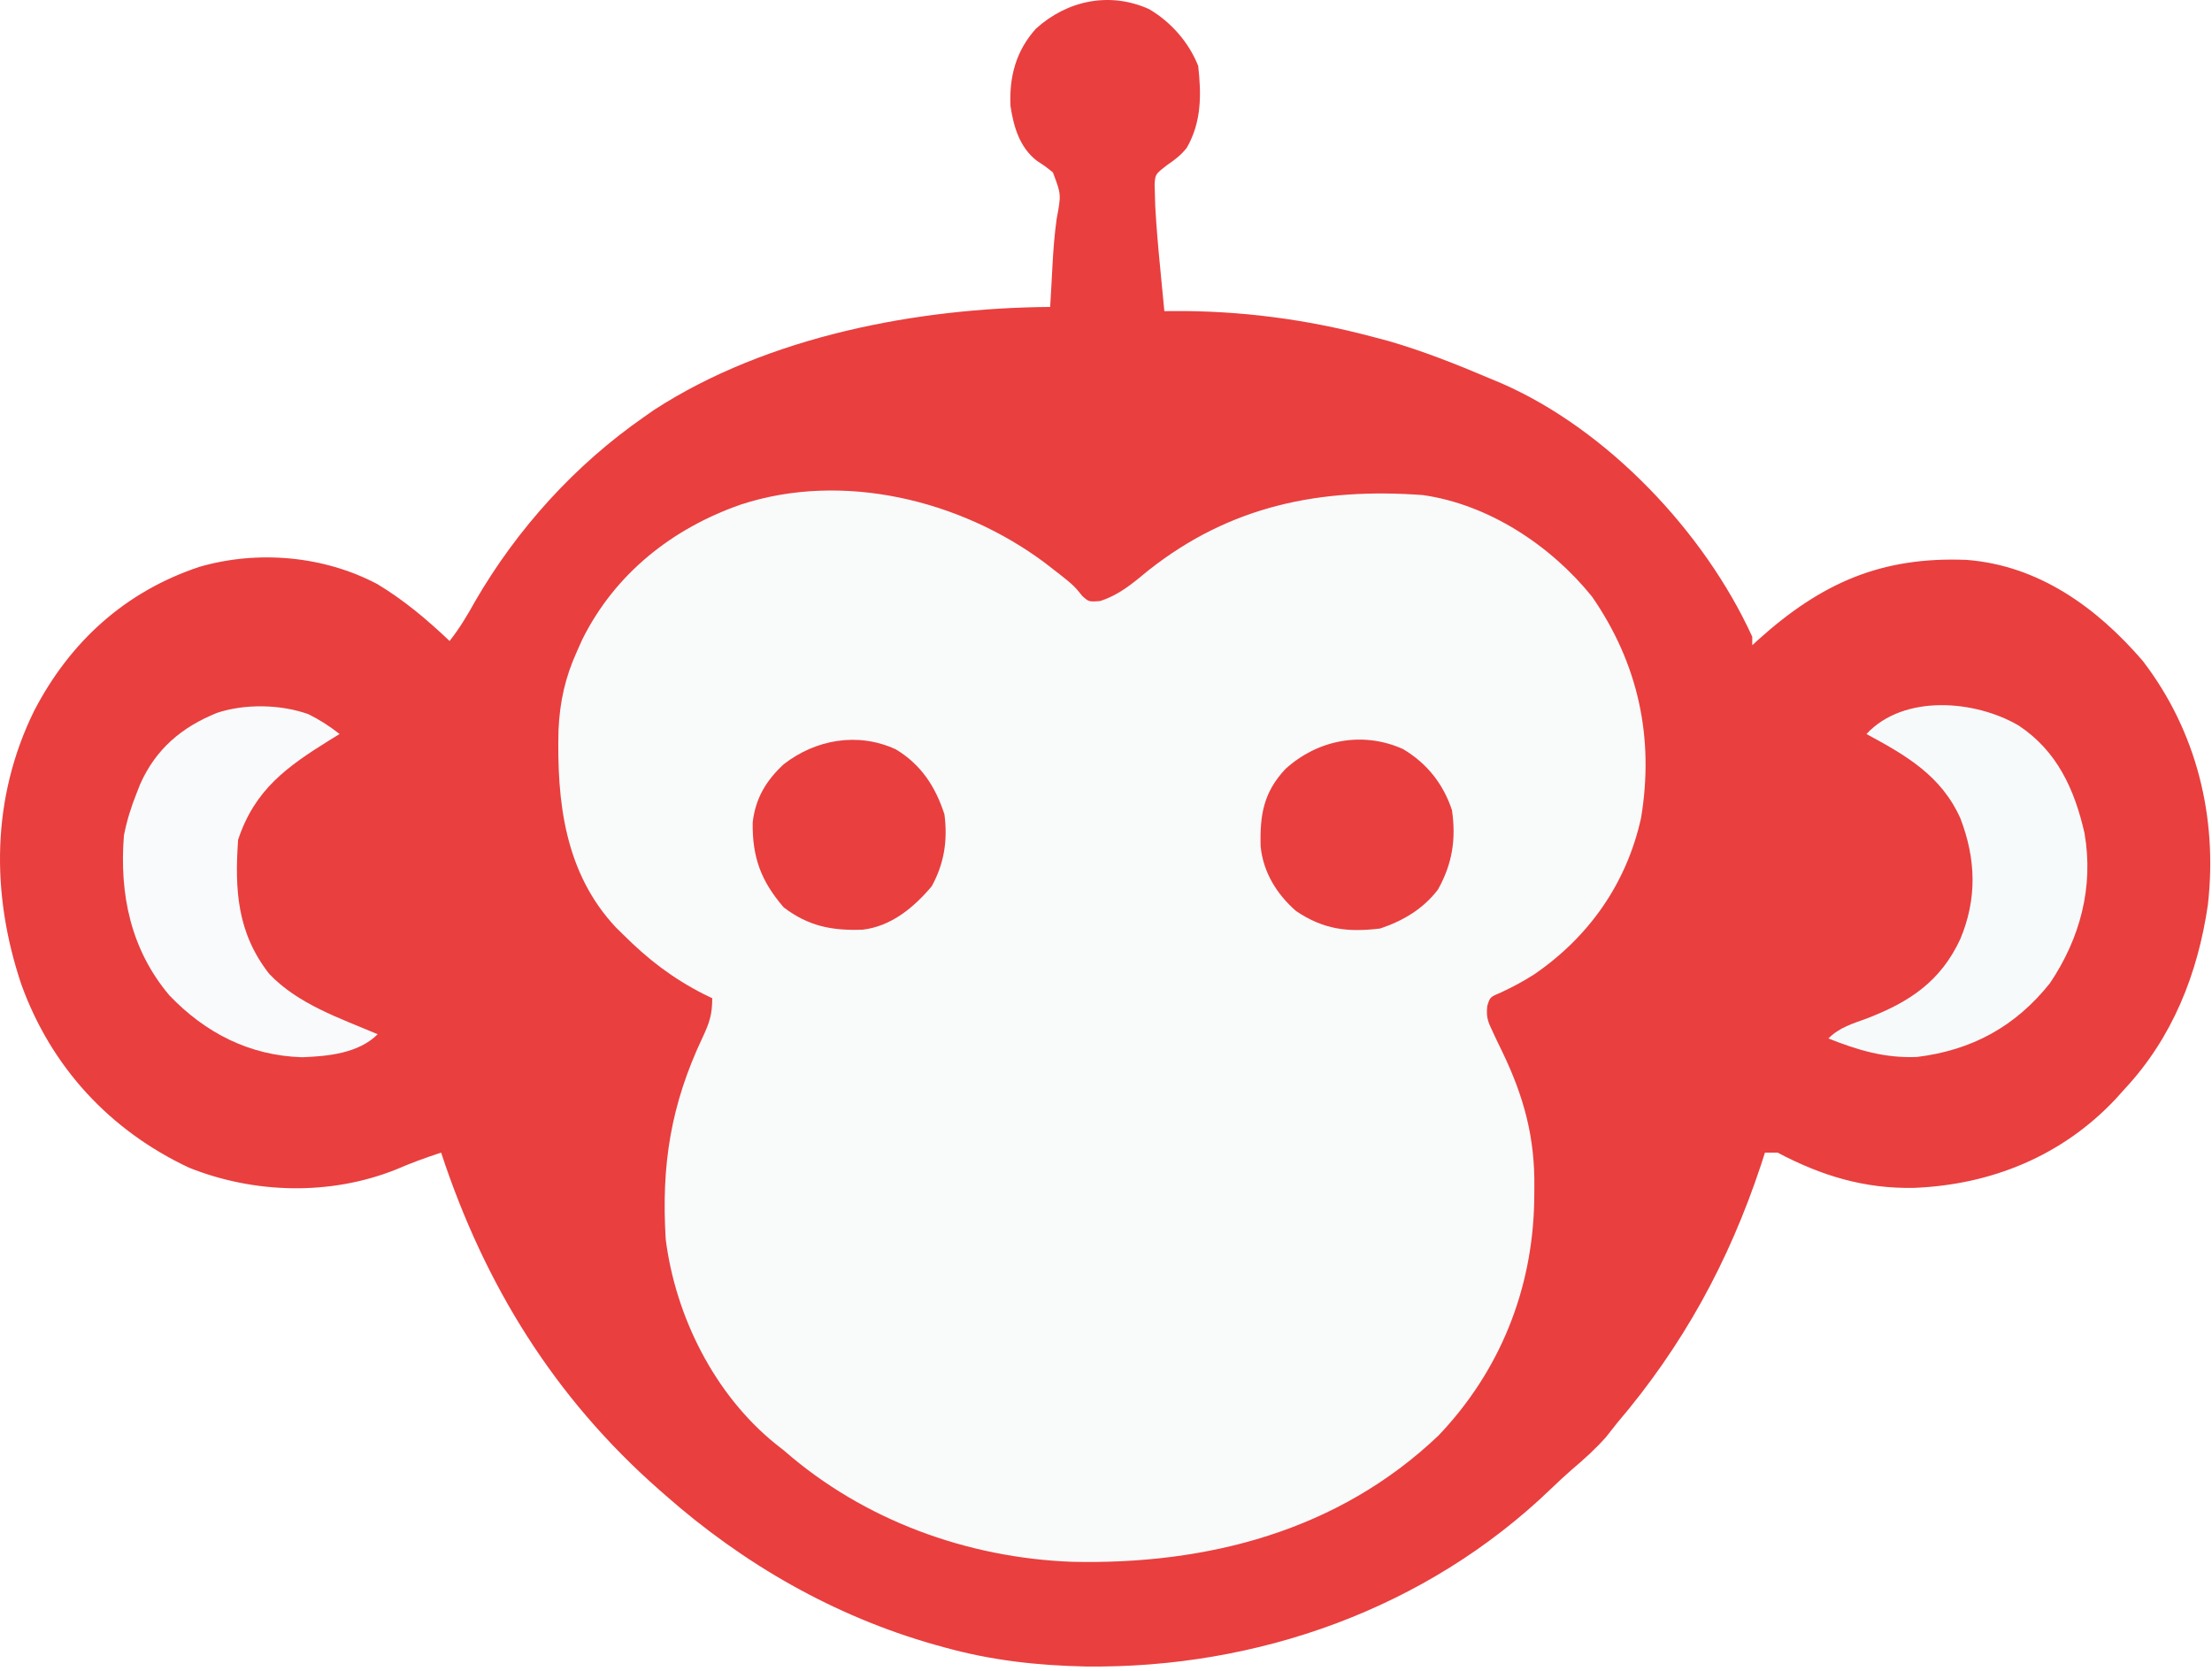
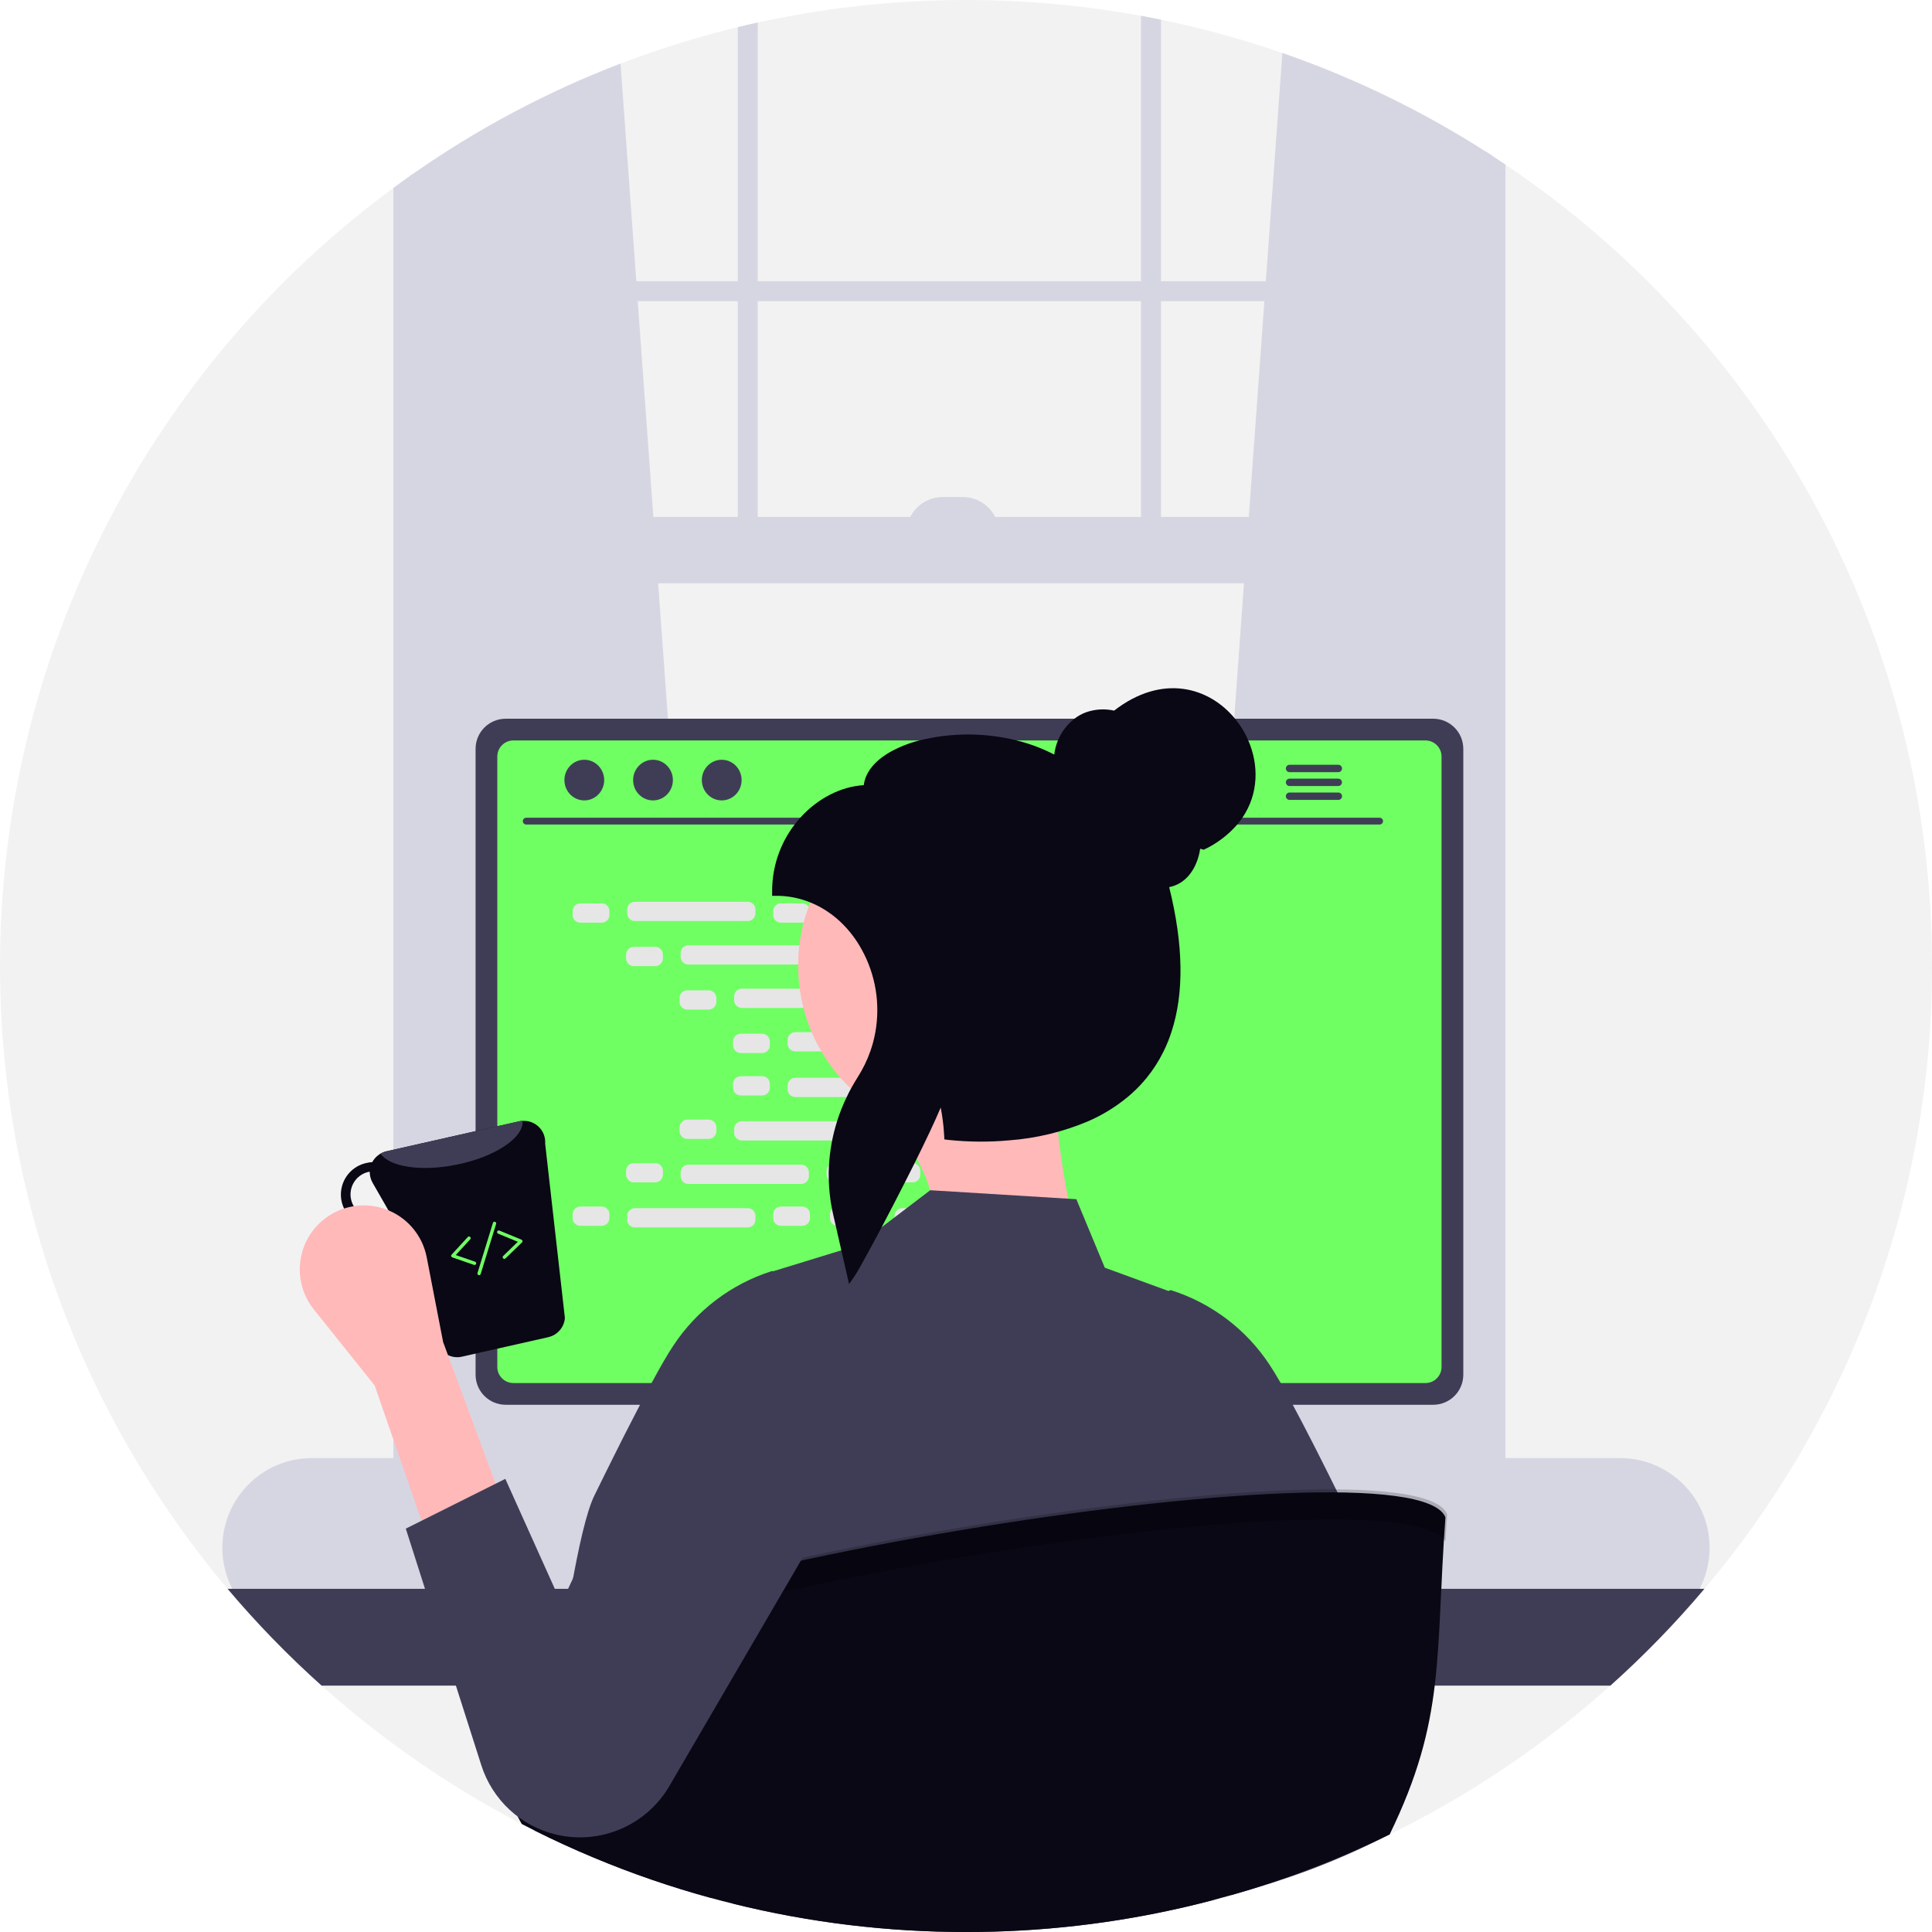
- <svg xmlns="http://www.w3.org/2000/svg" width="523" height="395" viewBox="0 0 523 395" fill="none">
-   <path d="M271.674 2.152C276.852 5.183 281.087 9.999 283.299 15.589C284.076 22.422 284.082 28.915 280.588 34.972C279.22 36.689 277.852 37.726 276.049 38.964C273.145 41.2 273.145 41.2 272.995 43.625C273.03 44.814 273.03 44.814 273.065 46.027C273.09 46.917 273.114 47.807 273.14 48.724C273.409 53.567 273.822 58.388 274.299 63.214C274.442 64.721 274.442 64.721 274.588 66.257C274.821 68.702 275.058 71.146 275.299 73.589C276.208 73.576 276.208 73.576 277.135 73.563C293.154 73.434 308.828 75.484 324.299 79.589C325.575 79.926 326.851 80.262 328.166 80.609C336.408 82.994 344.281 86.109 352.174 89.464C353.125 89.863 354.076 90.261 355.056 90.672C380.053 101.59 403.021 125.833 414.299 150.589C414.299 151.249 414.299 151.909 414.299 152.589C414.761 152.165 415.222 151.741 415.698 151.304C430.669 137.842 444.818 131.591 464.998 132.41C482.082 133.741 495.797 143.716 506.623 156.289C519.379 172.932 524.371 193.272 522.031 213.959C519.652 230.282 513.658 245.431 502.299 257.589C501.6 258.367 500.902 259.144 500.182 259.945C487.541 273.373 470.835 280.196 452.541 280.923C440.805 281.159 430.64 278.052 420.299 272.589C419.309 272.589 418.319 272.589 417.299 272.589C416.982 273.573 416.665 274.557 416.338 275.57C408.744 298.437 397.91 318.262 382.299 336.589C381.444 337.672 380.59 338.756 379.737 339.839C377.206 342.694 374.539 345.098 371.631 347.558C369.962 349.012 368.339 350.519 366.748 352.058C337.21 380.493 297.295 394.617 256.681 394.113C245.258 393.88 234.321 392.667 223.299 389.589C222.158 389.276 222.158 389.276 220.993 388.956C197.224 382.208 175.798 369.902 157.299 353.589C156.812 353.163 156.326 352.737 155.824 352.297C131.019 330.463 114.578 303.844 104.299 272.589C100.65 273.769 97.127 275.061 93.612 276.589C78.083 282.783 60.158 282.336 44.697 276.148C25.932 267.338 12.107 252.33 5.066 232.87C-2.19 211.335 -2.039 188.701 8.049 168.152C16.521 151.808 29.493 139.971 47.062 134.081C60.902 130.051 76.519 131.418 89.217 138.132C95.519 141.931 100.976 146.529 106.299 151.589C108.663 148.591 110.517 145.492 112.362 142.152C122.322 124.996 136.013 109.895 152.299 98.589C153.082 98.04 153.864 97.491 154.67 96.925C181.536 79.511 216.888 72.818 248.299 72.589C248.36 71.513 248.42 70.437 248.483 69.328C248.523 68.627 248.564 67.926 248.606 67.204C248.694 65.66 248.777 64.115 248.856 62.571C249.052 58.933 249.327 55.389 249.834 51.777C250.918 45.977 250.918 45.977 248.944 40.773C247.125 39.314 247.125 39.314 245.158 38.027C241.096 34.886 239.671 30.031 238.92 25.105C238.586 18.156 240.221 11.995 244.948 6.765C252.332 0.107 262.329 -2.043 271.674 2.152Z" fill="#E93F3F" />
-   <path d="M246.991 133.06C253.781 138.3 253.781 138.3 255.881 140.932C257.441 142.336 257.441 142.336 260.08 142.151C264.705 140.654 267.807 137.95 271.526 134.889C290.888 119.579 312.087 115.321 336.401 117.076C351.982 119.298 366.626 128.976 376.401 141.076C387.334 156.888 391.175 174.424 388.005 193.45C384.602 208.871 375.725 221.551 362.713 230.451C360.134 232.095 357.689 233.407 354.901 234.701C352.291 235.796 352.291 235.796 351.648 237.916C351.351 240.511 351.815 241.681 352.948 244.018C353.298 244.767 353.649 245.517 354.01 246.289C354.386 247.065 354.763 247.84 355.151 248.639C360.305 259.324 362.942 268.967 362.776 280.889C362.766 281.939 362.757 282.989 362.747 284.072C362.342 304.996 354.641 324.242 340.123 339.483C316.4 362.083 285.449 370.077 253.455 369.354C228.619 368.418 204.207 359.507 185.401 343.076C184.717 342.536 184.034 341.996 183.33 341.44C168.931 329.779 159.713 311.338 157.401 293.076C156.327 275.551 158.581 261.281 166.114 245.352C167.72 241.925 168.401 239.945 168.401 236.076C167.723 235.748 167.045 235.419 166.346 235.08C159.004 231.328 153.227 226.892 147.401 221.076C146.536 220.229 146.536 220.229 145.655 219.365C133.488 206.409 131.633 189.517 132.053 172.596C132.369 165.893 133.621 160.233 136.401 154.076C136.825 153.129 137.249 152.181 137.686 151.205C145.428 135.656 158.941 124.984 175.151 119.326C199.246 111.417 227.144 118.253 246.991 133.06Z" fill="#F9FAFA" />
-   <path d="M477.299 171.59C486.383 177.622 490.492 186.664 492.854 197.023C495.062 209.754 491.834 221.89 484.674 232.527C476.51 242.782 466.215 248.379 453.229 249.965C445.662 250.281 439.286 248.365 432.299 245.59C434.942 242.947 437.988 242.108 441.424 240.84C451.461 236.976 458.827 232.121 463.486 222.09C467.493 212.536 467.203 203.179 463.521 193.558C458.991 183.447 450.766 178.704 441.299 173.59C450.08 164.148 466.925 165.505 477.299 171.59Z" fill="#F7FAFB" />
-   <path d="M72.924 168.902C75.705 170.293 77.87 171.696 80.299 173.59C79.586 174.025 78.873 174.461 78.139 174.91C67.821 181.325 60.27 186.675 56.299 198.59C55.47 210.439 56.065 220.625 63.674 230.34C70.534 237.522 80.331 240.774 89.299 244.59C84.793 249.095 77.561 249.809 71.424 250.027C58.992 249.66 48.544 244.277 40.049 235.402C30.898 224.556 28.202 211.463 29.299 197.59C29.973 194.096 30.983 190.891 32.299 187.59C32.577 186.881 32.856 186.172 33.143 185.441C36.833 177.138 42.966 171.959 51.299 168.59C57.863 166.401 66.396 166.545 72.924 168.902Z" fill="#F8FAFB" />
-   <path d="M331.736 177.153C337.39 180.523 341.235 185.371 343.299 191.59C344.305 198.486 343.383 204.265 339.998 210.356C336.498 214.958 331.728 217.78 326.299 219.59C318.609 220.515 312.904 219.827 306.432 215.446C301.875 211.482 298.66 206.256 298.061 200.172C297.861 192.723 298.74 187.377 303.947 181.836C311.528 174.967 322.123 172.828 331.736 177.153Z" fill="#E93F3F" />
-   <path d="M211.799 177.214C217.761 180.792 221.193 186.05 223.299 192.589C224.102 198.685 223.265 204.18 220.299 209.589C216.05 214.642 210.687 219.078 203.951 219.863C196.721 220.133 191.143 219.034 185.299 214.589C179.906 208.331 177.855 202.721 177.963 194.507C178.619 188.809 181.123 184.601 185.307 180.734C192.849 174.876 202.811 173.073 211.799 177.214Z" fill="#E93F3F" />
+ <svg xmlns="http://www.w3.org/2000/svg" width="720" height="719.998" viewBox="0 0 720 719.998" role="img" artist="Katerina Limpitsouni" source="https://undraw.co/">
+   <g id="Group_67" data-name="Group 67" transform="translate(-670.999 -251)">
+     <path id="Path_1041-195" data-name="Path 1041" d="M1031,521a358.581,358.581,0,0,1-84.818,232.118c-1.993,2.367-4.023,4.7-6.091,7.013a361.981,361.981,0,0,1-84.07,69.745q-10.8,6.484-22.073,12.22c-.76.386-1.532.772-2.292,1.146-.909.461-1.831.909-2.753,1.358a356.461,356.461,0,0,1-59.194,22.7q-3.177.9-6.365,1.744a359.482,359.482,0,0,1-82.015,11.821c-1.445.037-2.865.062-4.235.087-.486.013-.959.025-1.433.025-1.557.012-3.1.025-4.659.025a360.337,360.337,0,0,1-86.624-10.5q-4.26-1.047-8.483-2.205a355.62,355.62,0,0,1-43.561-14.985q-11.211-4.671-22.024-10.078c-1.632-.822-3.264-1.644-4.871-2.491-.685-.336-1.358-.7-2.03-1.046a361.811,361.811,0,0,1-101.709-79.8c-1.993-2.23-3.949-4.5-5.88-6.776a360.031,360.031,0,0,1,61.773-522.061c2.043-1.507,4.1-3,6.179-4.46l1.233-.859a357.2,357.2,0,0,1,120.955-54.623c2.466-.61,4.933-1.183,7.424-1.719a363.484,363.484,0,0,1,142.854-2.5c2.479.461,4.958.934,7.424,1.445a357.857,357.857,0,0,1,120.955,49.117c.822.523,1.644,1.046,2.466,1.594,1.657,1.071,3.313,2.167,4.945,3.276A359.607,359.607,0,0,1,1031,521Z" transform="translate(360 90)" fill="#f2f2f2" />
+     <path id="Path_1042-196" data-name="Path 1042" d="M549.936,702.564,434.873,712.779l-1.233.112V221.922l1.233-.859a359.155,359.155,0,0,1,77.244-41.032L518,261.123l.536,7.424,5.817,80.421,1.794,24.739L549.724,699.7Z" transform="translate(390.13 94.675)" fill="#d6d6e3" />
+     <path id="Path_1043-197" data-name="Path 1043" d="M777.877,213.557c.822.523,1.644,1.046,2.466,1.594V713.67l-2.466-.224-113.817-10.1.212-2.865,23.581-325.992,1.794-24.739,5.817-80.421L696,261.9l6.166-85.042a358.362,358.362,0,0,1,75.712,36.7Z" transform="translate(446.738 93.896)" fill="#d6d6e3" />
+     <path id="Path_1044-198" data-name="Path 1044" d="M835.7,206.32V713.233c0,9.729-6.7,17.639-14.948,17.639H451.04c-6.826,0-12.619-5.431-14.375-12.843a20.064,20.064,0,0,1-.573-4.8V214.6l-1.233.859c-2.08,1.457-4.136,2.952-6.179,4.46V713.233a28.549,28.549,0,0,0,7.7,19.931,21.252,21.252,0,0,0,9.691,5.8,18.83,18.83,0,0,0,4.97.66H820.756a19,19,0,0,0,4.983-.66c9.94-2.678,17.377-13.192,17.377-25.736V211.191c-1.632-1.109-3.289-2.2-4.945-3.276C837.348,207.366,836.526,206.843,835.7,206.32Z" transform="translate(388.911 101.134)" fill="#d6d6e3" />
+     <rect id="Rectangle_265" data-name="Rectangle 265" width="407.026" height="7.423" transform="translate(821.298 355.803)" fill="#d6d6e3" />
+     <path id="Path_1045-199" data-name="Path 1045" d="M531.73,169.459c2.466-.61,4.933-1.183,7.424-1.719V369.3H531.73Z" transform="translate(414.228 91.656)" fill="#d6d6e3" />
+     <path id="Path_1046-200" data-name="Path 1046" d="M652.37,165.73c2.479.461,4.958.934,7.424,1.445V369.8H652.37Z" transform="translate(443.866 91.162)" fill="#d6d6e3" />
+     <path id="Path_1047-201" data-name="Path 1047" d="M898.373,597.21H410.929a33.409,33.409,0,0,0,0,66.818H898.373a33.338,33.338,0,0,0,25.068-11.353,33.758,33.758,0,0,0,3.757-5.2,31.822,31.822,0,0,0,2.18-4.434,33.388,33.388,0,0,0-31-45.828Z" transform="translate(376.343 197.164)" fill="#d6d6e3" />
+     <rect id="Rectangle_266" data-name="Rectangle 266" width="404.552" height="24.743" transform="translate(823.772 443.642)" fill="#d6d6e3" />
+     <path id="Path_1048-202" data-name="Path 1048" d="M284.729,148.69h7.423A13.609,13.609,0,0,1,305.761,162.3H271.12a13.609,13.609,0,0,1,13.609-13.609Z" transform="translate(737.607 287.529)" fill="#d6d6e3" />
+     <path id="Path_1049-203" data-name="Path 1049" d="M929.452,636.34A359.994,359.994,0,0,1,894.424,672.4H414.118A360,360,0,0,1,379.09,636.34Z" transform="translate(376.729 206.777)" fill="#3f3d56" />
+     <path id="Path_1050-204" data-name="Path 1050" d="M649.079,536.07H568.21a3.957,3.957,0,0,0-1.283.2,4.3,4.3,0,0,0-3.027,4.111V668.136h89.5V540.38a4.314,4.314,0,0,0-4.322-4.31ZM618.473,599.1a9.381,9.381,0,0,1-1.943,5.73,9.548,9.548,0,0,1-17.165-5.73V584.277a9.554,9.554,0,1,1,19.109,0Z" transform="translate(422.131 182.144)" fill="#2f2e41" />
+     <path id="Path_1051-205" data-name="Path 1051" d="M563.68,638.81v12.32a2.416,2.416,0,0,0,2.4,2.417h85.241a2.424,2.424,0,0,0,2.4-2.417V638.81Z" transform="translate(422.077 207.384)" fill="#3f3d56" />
+     <path id="Path_1052-206" data-name="Path 1052" d="M810.165,376.02H464.491a11.225,11.225,0,0,0-11.211,11.2V620.483a11.22,11.22,0,0,0,11.211,11.211H810.165a11.22,11.22,0,0,0,11.211-11.211V387.219A11.225,11.225,0,0,0,810.165,376.02Z" transform="translate(394.955 142.824)" fill="#3f3d56" />
+     <path id="Path_1053-207" data-name="Path 1053" d="M805.678,382.52H465.772a6,6,0,0,0-5.992,6V616.009A6,6,0,0,0,465.772,622H805.678a6,6,0,0,0,5.992-5.992V388.524a6,6,0,0,0-5.991-6Z" transform="translate(396.552 144.421)" fill="#70ff63" />
+     <path id="Path_1054-208" data-name="Path 1054" d="M728.575,654l-3.139-14.911a3.728,3.728,0,0,0-2.317-2.7,3.6,3.6,0,0,0-1.32-.249H525.842a3.6,3.6,0,0,0-1.32.249,3.728,3.728,0,0,0-2.317,2.7L519.066,654a3.721,3.721,0,0,0,3.637,4.484H724.925a3.673,3.673,0,0,0,2.89-1.383,3.718,3.718,0,0,0,.76-3.1Z" transform="translate(411.097 206.728)" fill="#2f2e41" />
+     <rect id="Rectangle_267" data-name="Rectangle 267" width="6.228" height="3.737" rx="0.488" transform="translate(938.376 845.554)" fill="#3f3d56" />
+     <rect id="Rectangle_268" data-name="Rectangle 268" width="6.228" height="3.737" rx="0.488" transform="translate(950.832 845.554)" fill="#3f3d56" />
+     <rect id="Rectangle_269" data-name="Rectangle 269" width="6.228" height="3.737" rx="0.488" transform="translate(963.289 845.554)" fill="#3f3d56" />
+     <rect id="Rectangle_270" data-name="Rectangle 270" width="6.228" height="3.737" rx="0.488" transform="translate(975.746 845.554)" fill="#3f3d56" />
+     <rect id="Rectangle_271" data-name="Rectangle 271" width="6.228" height="3.737" rx="0.488" transform="translate(988.202 845.554)" fill="#3f3d56" />
+     <rect id="Rectangle_272" data-name="Rectangle 272" width="6.228" height="3.737" rx="0.488" transform="translate(1000.659 845.554)" fill="#3f3d56" />
+     <rect id="Rectangle_273" data-name="Rectangle 273" width="6.228" height="3.737" rx="0.488" transform="translate(1013.116 845.554)" fill="#3f3d56" />
+     <rect id="Rectangle_274" data-name="Rectangle 274" width="6.228" height="3.737" rx="0.488" transform="translate(1025.573 845.554)" fill="#3f3d56" />
+     <rect id="Rectangle_275" data-name="Rectangle 275" width="6.228" height="3.737" rx="0.488" transform="translate(1038.029 845.554)" fill="#3f3d56" />
+     <rect id="Rectangle_276" data-name="Rectangle 276" width="6.228" height="3.737" rx="0.488" transform="translate(1050.486 845.554)" fill="#3f3d56" />
+     <rect id="Rectangle_277" data-name="Rectangle 277" width="6.228" height="3.737" rx="0.488" transform="translate(1062.943 845.554)" fill="#3f3d56" />
+     <rect id="Rectangle_278" data-name="Rectangle 278" width="6.228" height="3.737" rx="0.488" transform="translate(1075.399 845.554)" fill="#3f3d56" />
+     <rect id="Rectangle_279" data-name="Rectangle 279" width="6.228" height="3.737" rx="0.488" transform="translate(1087.856 845.554)" fill="#3f3d56" />
+     <rect id="Rectangle_280" data-name="Rectangle 280" width="6.228" height="3.737" rx="0.488" transform="translate(1100.313 845.554)" fill="#3f3d56" />
+     <rect id="Rectangle_281" data-name="Rectangle 281" width="6.228" height="3.737" rx="0.488" transform="translate(1112.77 845.554)" fill="#3f3d56" />
+     <rect id="Rectangle_282" data-name="Rectangle 282" width="6.228" height="3.737" rx="0.488" transform="translate(1125.226 845.554)" fill="#3f3d56" />
+     <rect id="Rectangle_283" data-name="Rectangle 283" width="6.228" height="3.737" rx="0.488" transform="translate(938.228 851.782)" fill="#3f3d56" />
+     <rect id="Rectangle_284" data-name="Rectangle 284" width="6.228" height="3.737" rx="0.488" transform="translate(950.685 851.782)" fill="#3f3d56" />
+     <rect id="Rectangle_285" data-name="Rectangle 285" width="6.228" height="3.737" rx="0.488" transform="translate(963.142 851.782)" fill="#3f3d56" />
+     <rect id="Rectangle_286" data-name="Rectangle 286" width="6.228" height="3.737" rx="0.488" transform="translate(975.599 851.782)" fill="#3f3d56" />
+     <rect id="Rectangle_287" data-name="Rectangle 287" width="6.228" height="3.737" rx="0.488" transform="translate(988.055 851.782)" fill="#3f3d56" />
+     <rect id="Rectangle_288" data-name="Rectangle 288" width="6.228" height="3.737" rx="0.488" transform="translate(1000.512 851.782)" fill="#3f3d56" />
+     <rect id="Rectangle_289" data-name="Rectangle 289" width="6.228" height="3.737" rx="0.488" transform="translate(1012.969 851.782)" fill="#3f3d56" />
+     <rect id="Rectangle_290" data-name="Rectangle 290" width="6.228" height="3.737" rx="0.488" transform="translate(1025.425 851.782)" fill="#3f3d56" />
+     <rect id="Rectangle_291" data-name="Rectangle 291" width="6.228" height="3.737" rx="0.488" transform="translate(1037.882 851.782)" fill="#3f3d56" />
+     <rect id="Rectangle_292" data-name="Rectangle 292" width="6.228" height="3.737" rx="0.488" transform="translate(1050.339 851.782)" fill="#3f3d56" />
+     <rect id="Rectangle_293" data-name="Rectangle 293" width="6.228" height="3.737" rx="0.488" transform="translate(1062.795 851.782)" fill="#3f3d56" />
+     <rect id="Rectangle_294" data-name="Rectangle 294" width="6.228" height="3.737" rx="0.488" transform="translate(1075.252 851.782)" fill="#3f3d56" />
+     <rect id="Rectangle_295" data-name="Rectangle 295" width="6.228" height="3.737" rx="0.488" transform="translate(1087.709 851.782)" fill="#3f3d56" />
+     <rect id="Rectangle_296" data-name="Rectangle 296" width="6.228" height="3.737" rx="0.488" transform="translate(1100.166 851.782)" fill="#3f3d56" />
+     <rect id="Rectangle_297" data-name="Rectangle 297" width="6.228" height="3.737" rx="0.488" transform="translate(1112.622 851.782)" fill="#3f3d56" />
+     <rect id="Rectangle_298" data-name="Rectangle 298" width="6.228" height="3.737" rx="0.488" transform="translate(1125.079 851.782)" fill="#3f3d56" />
+     <rect id="Rectangle_299" data-name="Rectangle 299" width="49.827" height="3.737" rx="0.488" transform="translate(998.021 859.256)" fill="#3f3d56" />
+     <path id="Path_1055-209" data-name="Path 1055" d="M786.723,408.176H468.674a1.265,1.265,0,1,1,0-2.53H786.723a1.265,1.265,0,1,1,0,2.53Z" transform="translate(398.426 150.102)" fill="#3f3d56" />
+     <ellipse id="Ellipse_180" data-name="Ellipse 180" cx="7.412" cy="7.577" rx="7.412" ry="7.577" transform="translate(881.338 534.136)" fill="#3f3d56" />
+     <ellipse id="Ellipse_181" data-name="Ellipse 181" cx="7.412" cy="7.577" rx="7.412" ry="7.577" transform="translate(906.944 534.136)" fill="#3f3d56" />
+     <ellipse id="Ellipse_182" data-name="Ellipse 182" cx="7.412" cy="7.577" rx="7.412" ry="7.577" transform="translate(932.55 534.136)" fill="#3f3d56" />
+     <path id="Path_1056-210" data-name="Path 1056" d="M715.222,389.8H697.035a1.377,1.377,0,0,0,0,2.753h18.187a1.377,1.377,0,1,0,0-2.753Z" transform="translate(454.508 146.21)" fill="#3f3d56" />
+     <path id="Path_1057-211" data-name="Path 1057" d="M715.222,393.95H697.035a1.377,1.377,0,0,0,0,2.753h18.187a1.376,1.376,0,1,0,0-2.753Z" transform="translate(454.508 147.229)" fill="#3f3d56" />
+     <path id="Path_1058-212" data-name="Path 1058" d="M715.222,398.1H697.035a1.377,1.377,0,0,0,0,2.753h18.187a1.377,1.377,0,1,0,0-2.753Z" transform="translate(454.508 148.249)" fill="#3f3d56" />
+     <rect id="Rectangle_300" data-name="Rectangle 300" width="13.71" height="7.175" rx="2.88" transform="translate(884.402 587.672)" fill="#e6e6e6" />
+     <rect id="Rectangle_301" data-name="Rectangle 301" width="13.71" height="7.175" rx="2.88" transform="translate(959.142 587.672)" fill="#e6e6e6" />
+     <rect id="Rectangle_302" data-name="Rectangle 302" width="13.71" height="7.175" rx="2.88" transform="translate(980.318 587.672)" fill="#e6e6e6" />
+     <rect id="Rectangle_303" data-name="Rectangle 303" width="47.791" height="7.175" rx="2.88" transform="translate(904.732 587.073)" fill="#e6e6e6" />
+     <rect id="Rectangle_304" data-name="Rectangle 304" width="47.791" height="7.175" rx="2.88" transform="translate(1004.385 587.073)" fill="#e6e6e6" />
+     <rect id="Rectangle_305" data-name="Rectangle 305" width="13.71" height="7.175" rx="2.88" transform="translate(904.332 603.866)" fill="#e6e6e6" />
+     <rect id="Rectangle_306" data-name="Rectangle 306" width="13.71" height="7.175" rx="2.88" transform="translate(979.073 603.866)" fill="#e6e6e6" />
+     <rect id="Rectangle_307" data-name="Rectangle 307" width="13.71" height="7.175" rx="2.88" transform="translate(1000.249 603.866)" fill="#e6e6e6" />
+     <rect id="Rectangle_308" data-name="Rectangle 308" width="47.791" height="7.175" rx="2.88" transform="translate(924.662 603.267)" fill="#e6e6e6" />
+     <rect id="Rectangle_309" data-name="Rectangle 309" width="47.791" height="7.175" rx="2.88" transform="translate(1024.316 603.267)" fill="#e6e6e6" />
+     <rect id="Rectangle_310" data-name="Rectangle 310" width="13.71" height="7.175" rx="2.88" transform="translate(924.263 620.059)" fill="#e6e6e6" />
+     <rect id="Rectangle_311" data-name="Rectangle 311" width="13.71" height="7.175" rx="2.88" transform="translate(999.003 620.059)" fill="#e6e6e6" />
+     <rect id="Rectangle_312" data-name="Rectangle 312" width="13.71" height="7.175" rx="2.88" transform="translate(1020.18 620.059)" fill="#e6e6e6" />
+     <rect id="Rectangle_313" data-name="Rectangle 313" width="47.791" height="7.175" rx="2.88" transform="translate(944.593 619.461)" fill="#e6e6e6" />
+     <rect id="Rectangle_314" data-name="Rectangle 314" width="47.791" height="7.175" rx="2.88" transform="translate(1044.247 619.461)" fill="#e6e6e6" />
+     <rect id="Rectangle_315" data-name="Rectangle 315" width="13.71" height="7.175" rx="2.88" transform="translate(944.194 636.253)" fill="#e6e6e6" />
+     <rect id="Rectangle_316" data-name="Rectangle 316" width="13.71" height="7.175" rx="2.88" transform="translate(1018.934 636.253)" fill="#e6e6e6" />
+     <rect id="Rectangle_317" data-name="Rectangle 317" width="13.71" height="7.175" rx="2.88" transform="translate(1040.111 636.253)" fill="#e6e6e6" />
+     <rect id="Rectangle_318" data-name="Rectangle 318" width="47.791" height="7.175" rx="2.88" transform="translate(964.524 635.655)" fill="#e6e6e6" />
+     <rect id="Rectangle_319" data-name="Rectangle 319" width="13.71" height="7.175" rx="2.88" transform="translate(959.142 700.646)" fill="#e6e6e6" />
+     <rect id="Rectangle_320" data-name="Rectangle 320" width="13.71" height="7.175" rx="2.88" transform="translate(980.318 700.646)" fill="#e6e6e6" />
+     <rect id="Rectangle_321" data-name="Rectangle 321" width="47.791" height="7.175" rx="2.88" transform="translate(1004.385 701.244)" fill="#e6e6e6" />
+     <rect id="Rectangle_322" data-name="Rectangle 322" width="13.71" height="7.175" rx="2.88" transform="translate(884.402 700.646)" fill="#e6e6e6" />
+     <rect id="Rectangle_323" data-name="Rectangle 323" width="47.791" height="7.175" rx="2.88" transform="translate(904.732 701.244)" fill="#e6e6e6" />
+     <rect id="Rectangle_324" data-name="Rectangle 324" width="13.71" height="7.175" rx="2.88" transform="translate(904.332 684.452)" fill="#e6e6e6" />
+     <rect id="Rectangle_325" data-name="Rectangle 325" width="13.71" height="7.175" rx="2.88" transform="translate(979.073 684.452)" fill="#e6e6e6" />
+     <rect id="Rectangle_326" data-name="Rectangle 326" width="13.71" height="7.175" rx="2.88" transform="translate(1000.249 684.452)" fill="#e6e6e6" />
+     <rect id="Rectangle_327" data-name="Rectangle 327" width="47.791" height="7.175" rx="2.88" transform="translate(924.662 685.05)" fill="#e6e6e6" />
+     <rect id="Rectangle_328" data-name="Rectangle 328" width="13.71" height="7.175" rx="2.88" transform="translate(924.263 668.258)" fill="#e6e6e6" />
+     <rect id="Rectangle_329" data-name="Rectangle 329" width="13.71" height="7.175" rx="2.88" transform="translate(999.003 668.258)" fill="#e6e6e6" />
+     <rect id="Rectangle_330" data-name="Rectangle 330" width="13.71" height="7.175" rx="2.88" transform="translate(1020.18 668.258)" fill="#e6e6e6" />
+     <rect id="Rectangle_331" data-name="Rectangle 331" width="47.791" height="7.175" rx="2.88" transform="translate(944.593 668.856)" fill="#e6e6e6" />
+     <rect id="Rectangle_332" data-name="Rectangle 332" width="13.71" height="7.175" rx="2.88" transform="translate(944.194 652.065)" fill="#e6e6e6" />
+     <rect id="Rectangle_333" data-name="Rectangle 333" width="13.71" height="7.175" rx="2.88" transform="translate(1018.934 652.065)" fill="#e6e6e6" />
+     <rect id="Rectangle_334" data-name="Rectangle 334" width="13.71" height="7.175" rx="2.88" transform="translate(1040.111 652.065)" fill="#e6e6e6" />
+     <rect id="Rectangle_335" data-name="Rectangle 335" width="47.791" height="7.175" rx="2.88" transform="translate(964.524 652.663)" fill="#e6e6e6" />
+     <path id="Path_223-213" data-name="Path 223" d="M304.558,542.57s20.613,28.936,13.251,36.771,55.23,8.03,55.23,8.03-9.4-42.094-6.635-51.781Z" transform="translate(699.068 125.378)" fill="#ffb9b9" />
+     <path id="Path_1059-214" data-name="Path 1059" d="M789.655,757.108c-.76.386-1.532.772-2.292,1.146-19.682,9.841-35.427,15.434-56.964,21.563-1.819-20.3-3.575-55.993-5.282-78.116-.448-5.742-.9-10.563-1.333-13.964a18.912,18.912,0,0,0-1.1-5.294l.075,5.294.187,13.964,1.084,79.86a359.487,359.487,0,0,1-82.015,11.821c-1.445.037-2.865.062-4.235.087-.486.012-.959.025-1.433.025-1.557.013-3.1.025-4.659.025a360.338,360.338,0,0,1-86.624-10.5c.61-20.093,1.221-55.383,1.806-81.318.125-5.07.237-9.791.361-13.964.237-8.919.486-15.347.723-17.5a5.432,5.432,0,0,0-.486,1.208,121.028,121.028,0,0,0-2.354,16.293c-.436,4.173-.872,8.894-1.308,13.964-2.317,26.944-4.733,63.579-7.225,79.113a355.621,355.621,0,0,1-43.561-14.985Q481.812,761.157,471,755.751c1.37-8.969,2.8-19.021,4.273-29.448,1.146-8.084,2.329-16.393,3.538-24.6,1.868-12.681,3.787-25.113,5.73-36.062,2.84-15.994,5.755-28.85,8.645-34.754,2.741-5.606,5.481-11.136,8.134-16.43.922-1.856,1.844-3.687,2.741-5.468.212-.424.424-.835.635-1.246,1.906-3.749,3.75-7.337,5.506-10.7,1.507-2.878,2.94-5.593,4.3-8.1,3.289-6.079,6.079-10.925,8.147-13.989a68.831,68.831,0,0,1,36.473-27.666l.374-.1.262.112,25.474-7.823,3.725-1.146,2.5-.772,8.819-6.714,4.8-3.65,4.5-3.426,8.794-6.689,54.448,3.351,10.6,25.524,23.742,8.682.411-.187.361-.149.374.1a68.893,68.893,0,0,1,36.473,27.666c1.171,1.756,2.591,4.073,4.2,6.876,1.37,2.379,2.865,5.095,4.484,8.1,2.3,4.273,4.821,9.093,7.487,14.313.585,1.146,1.183,2.317,1.781,3.5q1.663,3.288,3.376,6.714c2.653,5.294,5.394,10.825,8.134,16.443,2.379,4.871,4.783,14.886,7.15,27.629,1.956,10.588,3.9,23.07,5.78,36.062,2.466,16.842-.162,37.009,2.068,52.505C789.369,755.19,789.518,756.149,789.655,757.108Z" transform="translate(399.308 177.479)" fill="#3f3d56" />
+     <circle id="Ellipse_183" data-name="Ellipse 183" cx="63.326" cy="63.326" r="63.326" transform="translate(968.44 547.534)" fill="#ffb9b9" />
+     <path id="Path_1060-215" data-name="Path 1060" d="M719.446,386.358a33.145,33.145,0,0,0-4.945-8.1c-9.617-11.747-27.106-16.916-45.056-3.015a19.032,19.032,0,0,0-10.4.6,16.08,16.08,0,0,0-4.385,2.417,19.894,19.894,0,0,0-6.154,8.1,19.335,19.335,0,0,0-1.37,5.269,62.987,62.987,0,0,0-13.989-5.269,75.163,75.163,0,0,0-36.286,0,45.522,45.522,0,0,0-10.937,4.335c-5.83,3.363-9.181,7.611-9.779,12.332-8.408.473-17.153,4.9-23.668,12.145-.735.81-1.445,1.657-2.105,2.529A40.745,40.745,0,0,0,542,442.675v1.582h1.582a33.472,33.472,0,0,1,12.644,2.466,34.361,34.361,0,0,1,7.337,4.048,35.816,35.816,0,0,1,4.2,3.488,41.71,41.71,0,0,1,7.624,10.028,46.663,46.663,0,0,1,5.082,30.781,45.1,45.1,0,0,1-1.893,7.175,46.816,46.816,0,0,1-4.622,9.5c-.075.112-.137.224-.212.336-.835,1.333-1.632,2.691-2.379,4.061-.561,1.021-1.084,2.068-1.57,3.114a64.732,64.732,0,0,0-3.587,9.019,66.749,66.749,0,0,0-3.04,16.866c-.087,1.52-.112,3.039-.062,4.559a64.74,64.74,0,0,0,1.283,11.66c.112.523.224,1.034.336,1.557l.909,3.974,2.155,9.48,1.495,6.527,1.383,6.054,2.043-2.927c.7-1,2.454-4.061,4.808-8.4,1.557-2.828,3.363-6.2,5.319-9.891,2.728-5.17,5.718-10.937,8.645-16.692,1.183-2.329,2.354-4.646,3.488-6.913,2.143-4.3,4.161-8.446,5.892-12.133,1.594-3.4,2.952-6.415,3.961-8.832.311,1.582.573,3.189.772,4.808.224,1.644.386,3.313.473,4.983.025.249.037.511.05.76l.05,1.022.012.3,1.32.174a115.869,115.869,0,0,0,22.92.174h.012a93.25,93.25,0,0,0,29.348-7.113,61.357,61.357,0,0,0,14.7-9.019,51.437,51.437,0,0,0,5.8-5.63c.448-.511.884-1.021,1.308-1.545a51.227,51.227,0,0,0,6.291-9.841,52.062,52.062,0,0,0,2.915-7.175c4.783-14.487,4.509-32.562-.822-54.037a12.363,12.363,0,0,0,4.073-1.57c3.911-2.354,6.627-7.026,7.474-12.731l1.345.361a37.5,37.5,0,0,0,12.469-9.392,30.043,30.043,0,0,0,1.918-2.529C723.345,406.2,723.395,395.439,719.446,386.358Z" transform="translate(416.751 140.583)" fill="#090814" />
+     <path id="Path_1061-216" data-name="Path 1061" d="M206.32,483.352,216.9,442.5l9.346,35.247Z" transform="translate(721.688 359.711)" opacity="0.2" />
+     <path id="Path_1062-217" data-name="Path 1062" d="M813.893,616.764c-3.787,52.169.137,75.139-20.765,118.152a356.456,356.456,0,0,1-59.194,22.7q-3.177.9-6.365,1.744a359.48,359.48,0,0,1-82.015,11.822c-1.445.037-2.865.062-4.235.087-.486.013-.959.025-1.433.025-1.557.012-3.1.025-4.659.025a360.338,360.338,0,0,1-86.624-10.5q-4.26-1.047-8.483-2.205a355.631,355.631,0,0,1-43.561-14.985q-11.211-4.671-22.024-10.078c-1.632-.822-3.264-1.644-4.871-2.491-8.259-14.524-12.955-32.188-13.055-53.414C462.328,641.067,801.262,585.224,813.893,616.764Z" transform="translate(395.773 199.683)" fill="#090814" />
+     <path id="Path_1063-218" data-name="Path 1063" d="M813.755,625.916c.193-3.23.41-6.566.662-10.04-12.631-31.54-351.566,24.3-357.284,60.876.016,3.353.159,6.607.4,9.784C471.38,650.439,793.373,597.364,813.755,625.916Z" transform="translate(395.902 199.465)" opacity="0.2" />
+     <path id="Path_1064-219" data-name="Path 1064" d="M489.077,504.829a7.928,7.928,0,0,0-8.412-8.49,7.3,7.3,0,0,0-1.252.157l-49.53,11.189a8.156,8.156,0,0,0-5.243,4.03,10.193,10.193,0,0,0-2.152.313A12.035,12.035,0,1,0,427.81,535.5a12.2,12.2,0,0,0,4.851-2.347l16.784,47.262a7.883,7.883,0,0,0,8.646,3.795l32.2-7.277a7.992,7.992,0,0,0,6.142-7.12Zm-62.011,27.308a8.608,8.608,0,0,1-3.834-16.784c.156-.039.313,0,.47-.039a8.105,8.105,0,0,0,1.056,4.069L430.9,530.1A8.1,8.1,0,0,1,427.066,532.138Z" transform="translate(385.087 172.379)" fill="#090814" />
+     <path id="Path_1065-220" data-name="Path 1065" d="M477.783,496.336c.47,6.26-10.25,13.459-24.609,16.315-13.185,2.7-25,.821-28.326-4.108a7.5,7.5,0,0,1,2.152-.861l49.53-11.189a7.3,7.3,0,0,1,1.252-.157Z" transform="translate(387.97 172.382)" fill="#3f3d56" />
+     <path id="Path_1066-221" data-name="Path 1066" d="M449.463,649.033l27.82-13.91-23.184-62.6-6.11-31.568a23.869,23.869,0,0,0-38.967-13.587h0a23.869,23.869,0,0,0-3.1,33.033l22.68,28.35Z" transform="translate(382.034 178.595)" fill="#ffb9b9" />
+     <path id="Path_1067-222" data-name="Path 1067" d="M469.493,617.776,432.4,636.323l28.15,88.2a38.587,38.587,0,0,0,27.823,25.806h0A38.587,38.587,0,0,0,530.4,732.649L605.044,604.7a39.388,39.388,0,0,0-12.7-53.541h0a39.389,39.389,0,0,0-56.424,15.9l-45.562,97.083Z" transform="translate(389.825 184.349)" fill="#3f3d56" />
+     <path id="Path_1068-223" data-name="Path 1068" d="M454.687,541.53a.617.617,0,0,1-.2-.034l-8.1-2.788a.622.622,0,0,1-.256-1.01l6.023-6.558a.623.623,0,1,1,.917.842l-5.38,5.857,7.2,2.479a.623.623,0,0,1-.2,1.212Z" transform="translate(393.158 180.883)" fill="#70ff63" />
+     <path id="Path_1069-224" data-name="Path 1069" d="M462.41,539.706a.623.623,0,0,1-.433-1.07l5.474-5.293-7.354-3.03a.622.622,0,0,1,.474-1.151l8.233,3.393a.622.622,0,0,1,.2,1.023l-6.158,5.953a.622.622,0,0,1-.433.175Z" transform="translate(396.535 180.435)" fill="#70ff63" />
+     <path id="Path_1070-225" data-name="Path 1070" d="M454.454,546.431a.6.6,0,0,1-.183-.028.622.622,0,0,1-.412-.778l5.748-18.685a.623.623,0,1,1,1.191.367l-5.748,18.685A.623.623,0,0,1,454.454,546.431Z" transform="translate(395.09 179.793)" fill="#70ff63" />
+   </g>
</svg>
